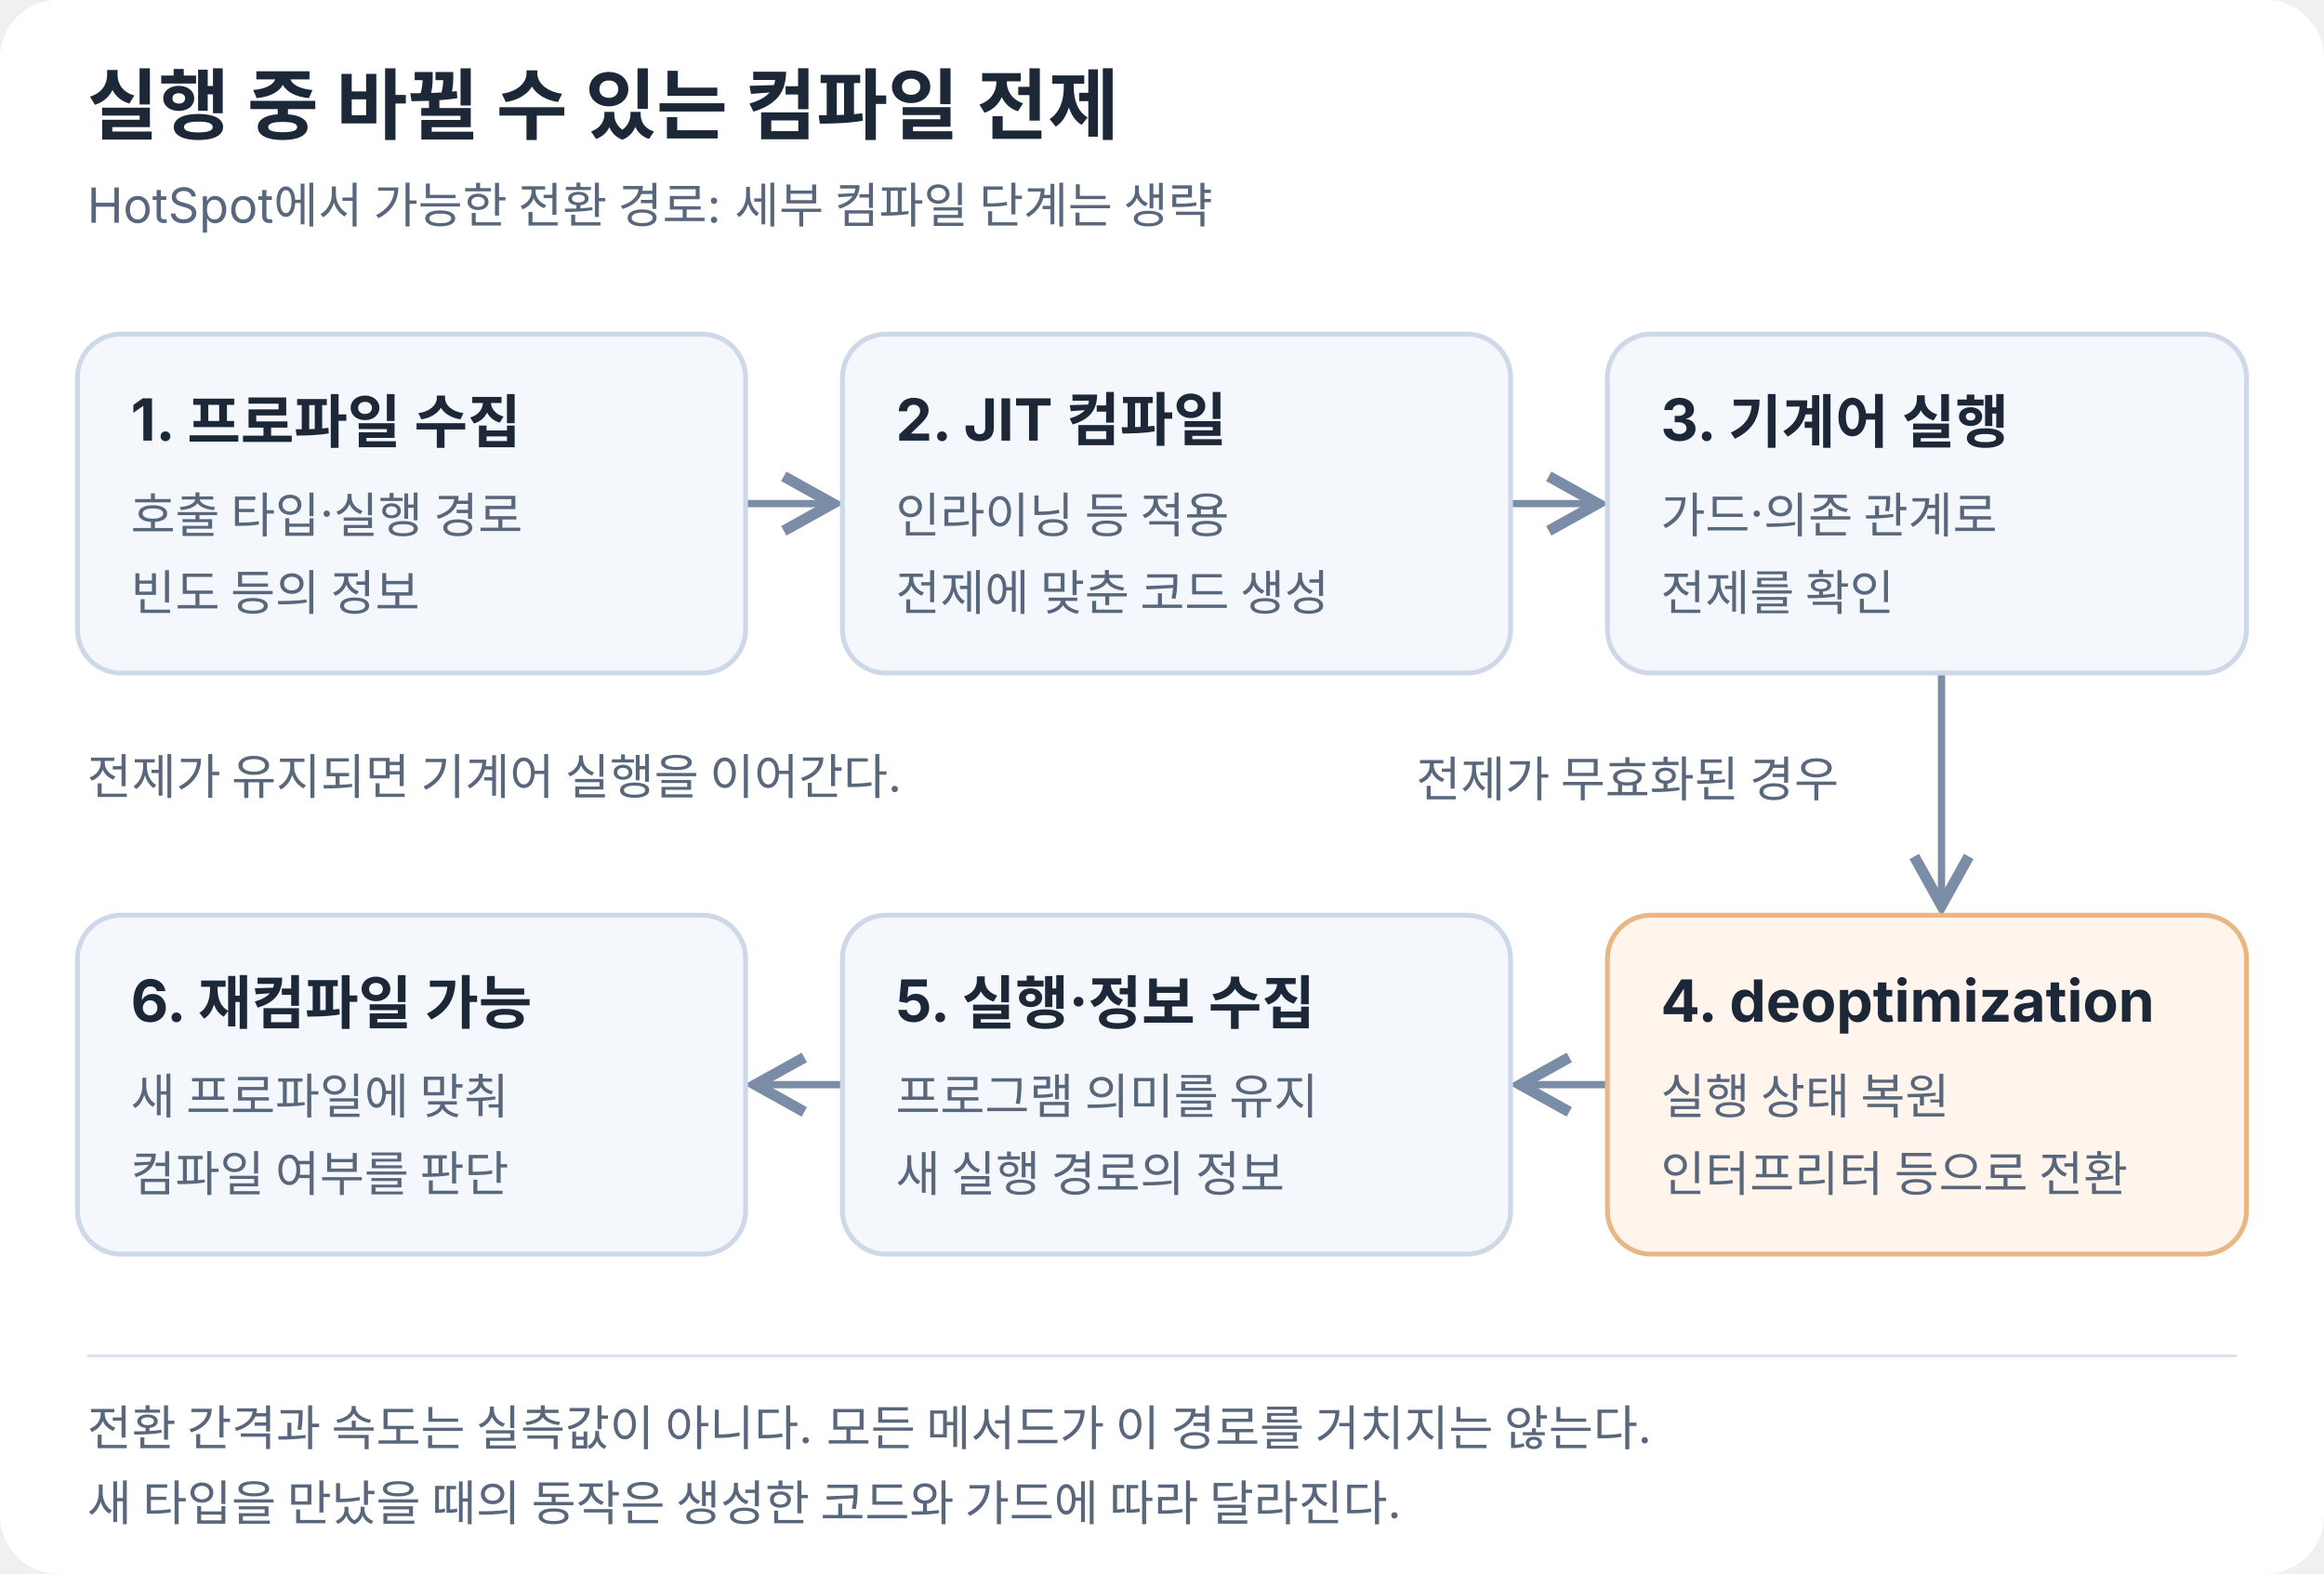
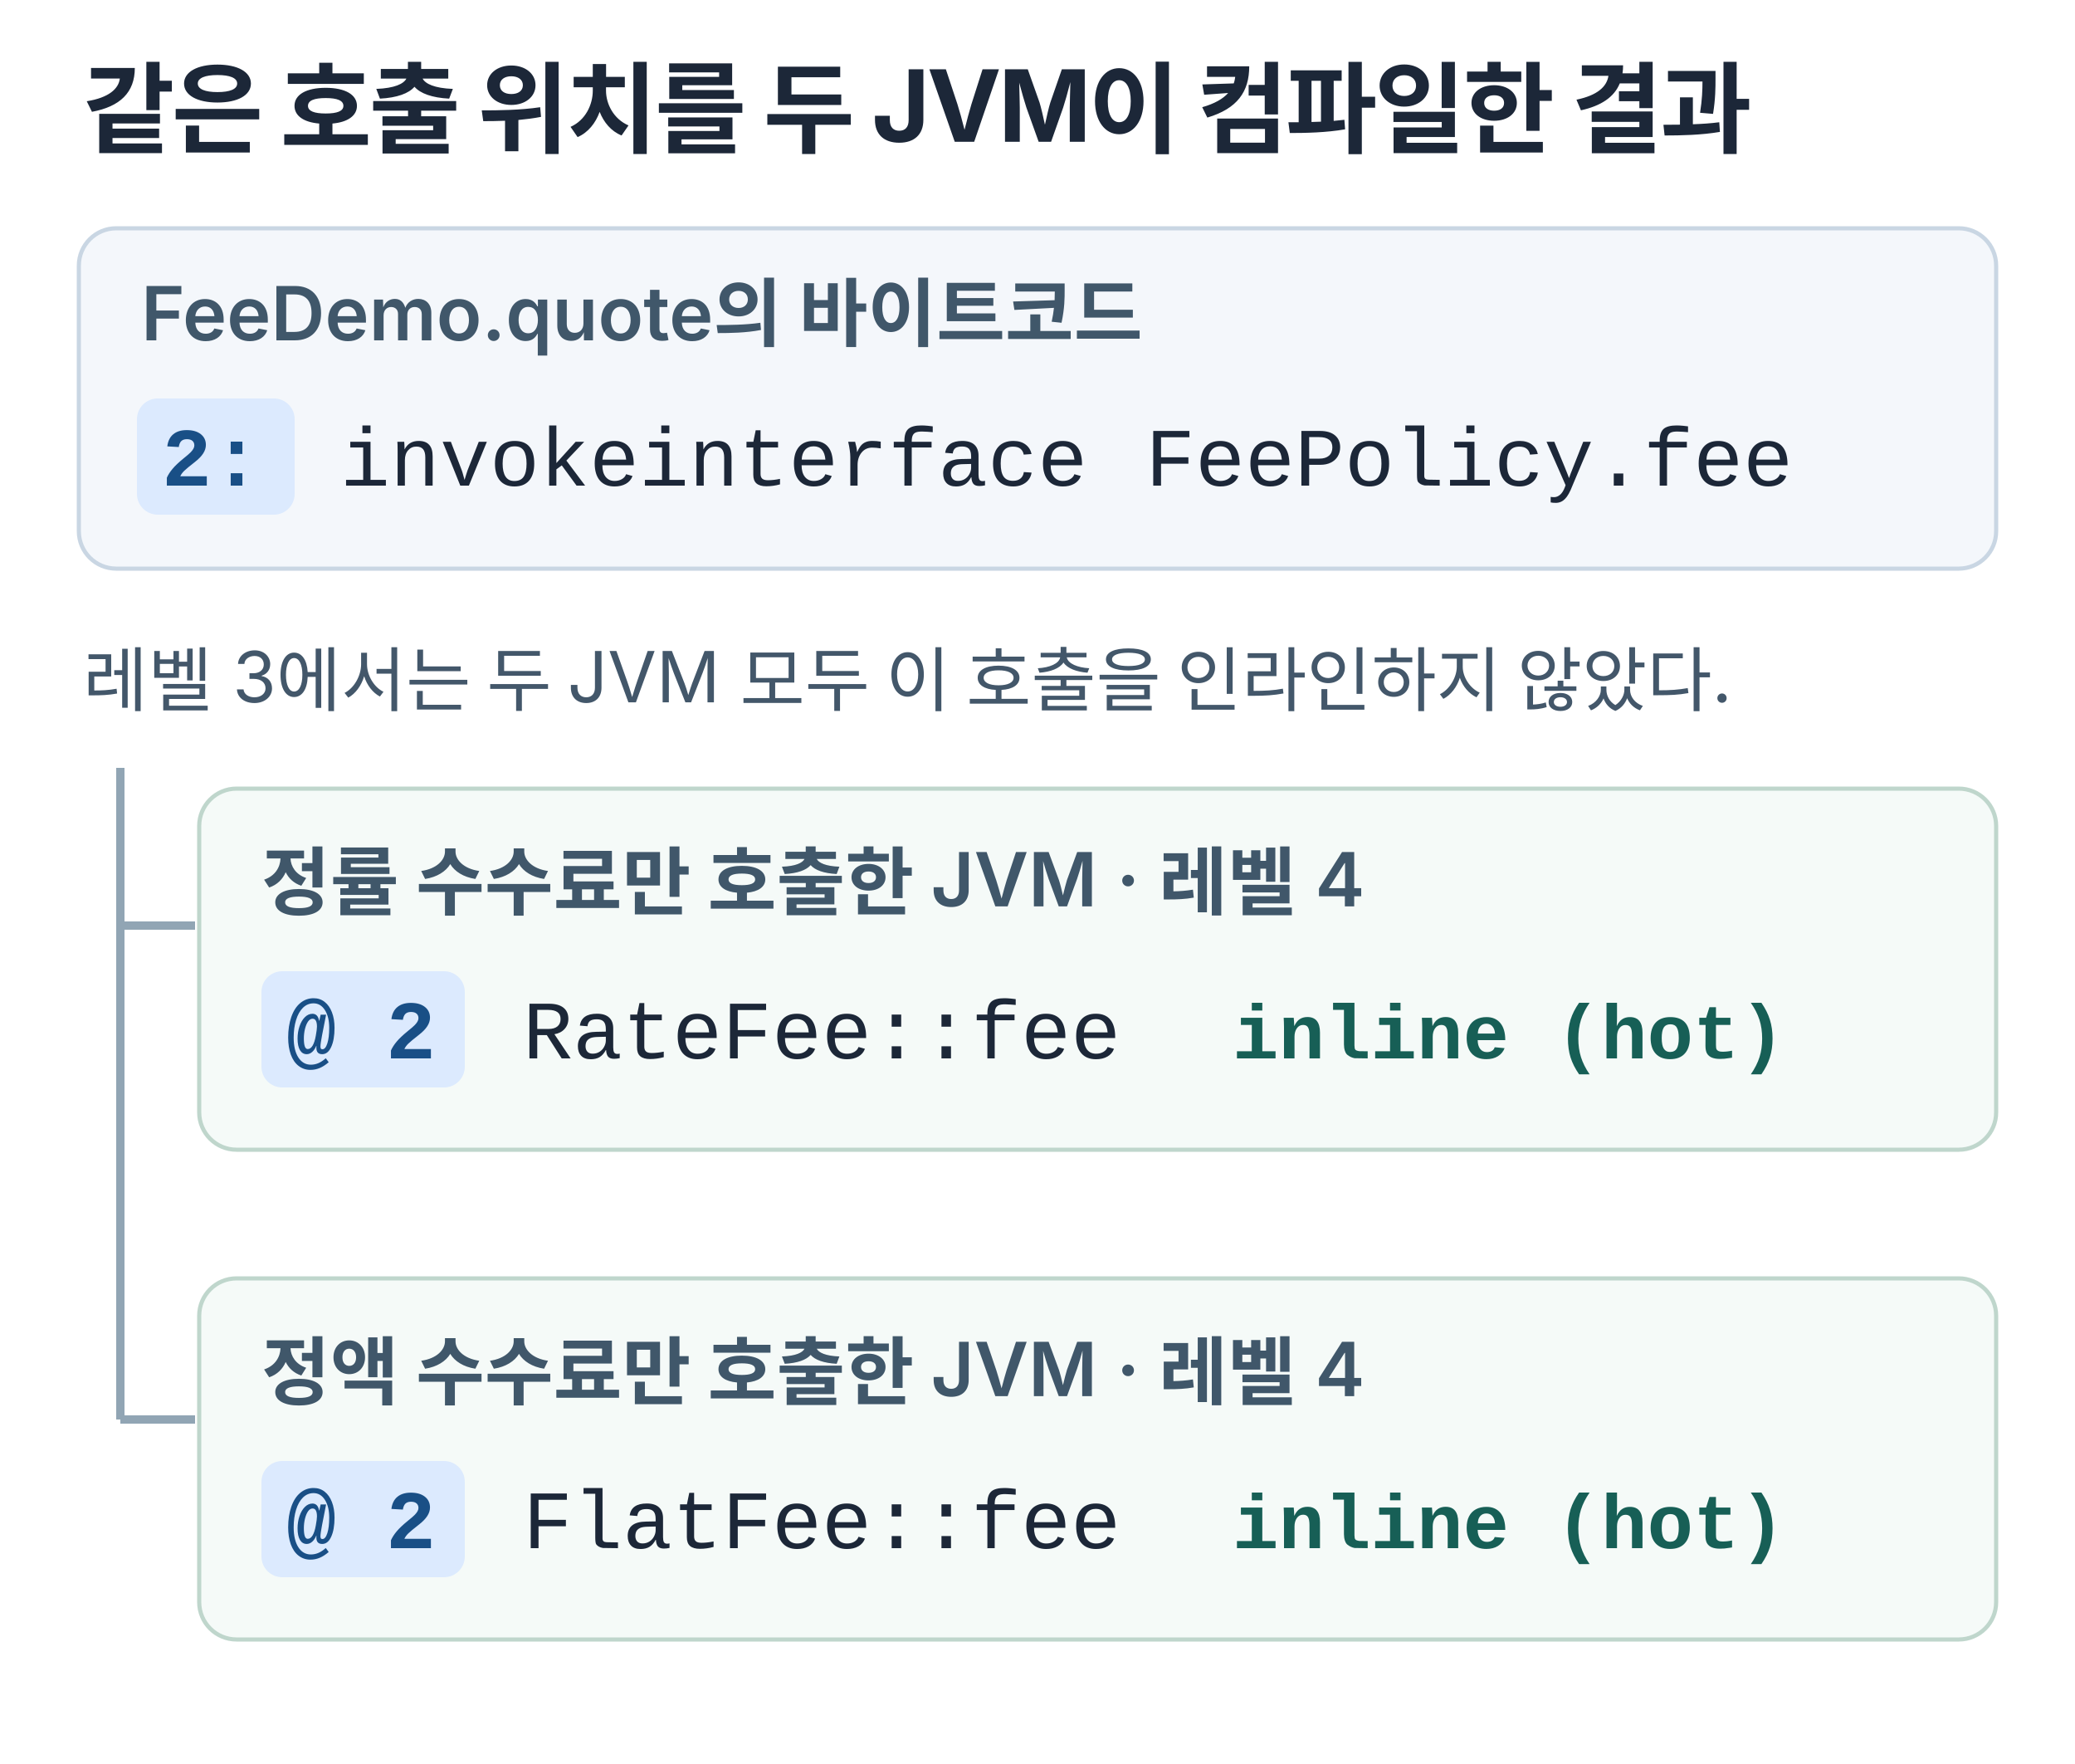
- <svg xmlns="http://www.w3.org/2000/svg" viewBox="0 0 960 650" role="img" aria-labelledby="title desc">
+ <svg xmlns="http://www.w3.org/2000/svg" viewBox="0 0 500 425" role="img" aria-labelledby="title desc">
  <style>
-     text { font-family: Pretendard, -apple-system, BlinkMacSystemFont, "Noto Sans KR", sans-serif; fill: #1c2738; font-size: 22px; }
-     .heading { font-size: 32px; font-weight: 750; }
-     .label { font-size: 24px; font-weight: 700; }
-     .muted { font-size: 20px; fill: #58677b; }
-     .box { fill: #f4f7fc; stroke: #cdd8e8; stroke-width: 2; }
-     .conditional { fill: #fff5ec; stroke: #e9b783; stroke-width: 2; }
-     .focus { fill: none; stroke: #2862ce; stroke-width: 4; opacity: 0; }
-     @media (prefers-reduced-motion: no-preference) {
-       .focus { animation: focus 18s linear infinite; }
-       .f1 { animation-delay: -15s; }
-       .f2 { animation-delay: -12s; }
-       .f3 { animation-delay: -9s; }
-       .f4 { animation-delay: -6s; }
-       .f5 { animation-delay: -3s; }
-     }
-     @keyframes focus { 0%, 13% { opacity: 1; } 16.66%, 100% { opacity: 0; } }
-     @media (prefers-reduced-motion: reduce) { .focus { animation: none; opacity: 0; } }
+     text { font-family: Pretendard, -apple-system, BlinkMacSystemFont, "Noto Sans KR", sans-serif; fill: #1c2738; }
+     .title { font-size: 24px; font-weight: 750; letter-spacing: -.7px; }
+     .label { font-size: 18px; font-weight: 600; fill: #40576a; }
+     .code text { font-family: "SFMono-Regular", Consolas, "Liberation Mono", monospace; font-size: 20px; }
+     .offset { font-weight: 700; fill: #194f86; }
+     .code .result { font-size: 18.5px; font-weight: 650; fill: #175f56; }
+     .note { font-size: 17px; fill: #43576a; }
  </style>
-   <defs>
-     <marker id="arrow" viewBox="0 0 12 12" refX="10" refY="6" markerWidth="9" markerHeight="9" orient="auto-start-reverse">
-       <path d="M1 1L10 6L1 11" fill="none" stroke="#7b8da6" stroke-width="2" />
-     </marker>
-   </defs>
-   <rect width="960" height="650" rx="24" fill="#fff" />
-   <text x="36" y="55" class="heading">실행 중 바뀔 수 있는 컴파일 전제</text>
-   <text x="36" y="92" class="muted">HotSpot에서 가능한 전환 경로: 세부 컴파일 단계는 생략</text>
-   <g fill="none" stroke="#7b8da6" stroke-width="3" marker-end="url(#arrow)">
-     <path d="M308 208H344" />
-     <path d="M624 208H660" />
-     <path d="M802 278V374" />
-     <path d="M664 448H628" />
-     <path d="M348 448H312" />
+   <rect width="500" height="425" fill="#fff" />
+   <text x="20" y="35" class="title">같은 호출 위치를 두 JVM이 컴파일한 결과</text>
+   <rect x="19" y="55" width="462" height="82" rx="9" fill="#f4f7fb" stroke="#c9d6e3" />
+   <text x="34" y="82" class="label">FeeDemo.quote의 바이트코드</text>
+   <rect x="33" y="96" width="38" height="28" rx="5" fill="#dceafe" />
+   <g class="code">
+     <text x="39" y="117" class="offset">2:</text>
+     <text x="82" y="117">invokeinterface</text>
+     <text x="276" y="117">FeePolicy.fee</text>
  </g>
-   <rect x="32" y="138" width="276" height="140" rx="18" class="box" />
-   <rect x="348" y="138" width="276" height="140" rx="18" class="box" />
-   <rect x="664" y="138" width="264" height="140" rx="18" class="box" />
-   <rect x="664" y="378" width="264" height="140" rx="18" class="conditional" />
-   <rect x="348" y="378" width="276" height="140" rx="18" class="box" />
-   <rect x="32" y="378" width="276" height="140" rx="18" class="box" />
-   <rect x="32" y="138" width="276" height="140" rx="18" class="focus f0" />
-   <rect x="348" y="138" width="276" height="140" rx="18" class="focus f1" />
-   <rect x="664" y="138" width="264" height="140" rx="18" class="focus f2" />
-   <rect x="664" y="378" width="264" height="140" rx="18" class="focus f3" />
-   <rect x="348" y="378" width="276" height="140" rx="18" class="focus f4" />
-   <rect x="32" y="378" width="276" height="140" rx="18" class="focus f5" />
-   <text x="54" y="182" class="label">1. 프로파일 수집</text>
-   <text x="54" y="220" class="muted">호출 타입·실행 경로</text>
-   <text x="54" y="252" class="muted">빈도 등의 정보</text>
-   <text x="370" y="182" class="label">2. JIT 컴파일</text>
-   <text x="370" y="220" class="muted">인라이닝 등 적용</text>
-   <text x="370" y="252" class="muted">전제에 맞춘 코드 생성</text>
-   <text x="686" y="182" class="label">3. 기계어 실행</text>
-   <text x="686" y="220" class="muted">가드·의존 관계로</text>
-   <text x="686" y="252" class="muted">전제를 확인</text>
-   <text x="36" y="328" class="muted">전제가 유지되면 기계어 실행을 이어간다.</text>
-   <text x="585" y="329" class="muted">전제가 무효화된 경우</text>
-   <text x="686" y="422" class="label">4. deoptimization</text>
-   <text x="686" y="460" class="muted">실행 상태 복원</text>
-   <text x="686" y="492" class="muted">인터프리터 등으로 전환</text>
-   <text x="370" y="422" class="label">5. 실행·정보 수집</text>
-   <text x="370" y="460" class="muted">프로그램 의미를 유지</text>
-   <text x="370" y="492" class="muted">새 실행 경로의 정보</text>
-   <text x="54" y="422" class="label">6. 재컴파일 가능</text>
-   <text x="54" y="460" class="muted">새 프로파일에 맞춰</text>
-   <text x="54" y="492" class="muted">컴파일 여부를 판단</text>
-   <path d="M36 560H924" stroke="#d6deeb" />
-   <text x="36" y="597" class="muted">전환 간격과 속도는 실측값이 아니다. 모든 메서드가 이 경로를 거치지는 않는다.</text>
-   <text x="36" y="628" class="muted">새 타입을 만났을 때의 동작은 생성한 코드와 가드에 따라 달라진다.</text>
+   <text x="20" y="170" class="note">레벨 3에서는 두 JVM 모두 이 호출을 인라인하지 않았다.</text>
+   <path d="M29 185V342 M29 223H47 M29 342H47" fill="none" stroke="#91a5b4" stroke-width="2" />
+   <rect x="48" y="190" width="433" height="87" rx="9" fill="#f5faf8" stroke="#bfd6cc" />
+   <text x="63" y="219" class="label">정률 수수료만 호출한 JVM · 레벨 4</text>
+   <rect x="63" y="234" width="49" height="28" rx="5" fill="#dceafe" />
+   <g class="code">
+     <text x="69" y="255" class="offset">@ 2</text>
+     <text x="126" y="255">RateFee::fee</text>
+     <text x="297" y="255" class="result">inline (hot)</text>
+   </g>
+   <rect x="48" y="308" width="433" height="87" rx="9" fill="#f5faf8" stroke="#bfd6cc" />
+   <text x="63" y="337" class="label">정액 수수료만 호출한 JVM · 레벨 4</text>
+   <rect x="63" y="352" width="49" height="28" rx="5" fill="#dceafe" />
+   <g class="code">
+     <text x="69" y="373" class="offset">@ 2</text>
+     <text x="126" y="373">FlatFee::fee</text>
+     <text x="297" y="373" class="result">inline (hot)</text>
+   </g>
</svg>
